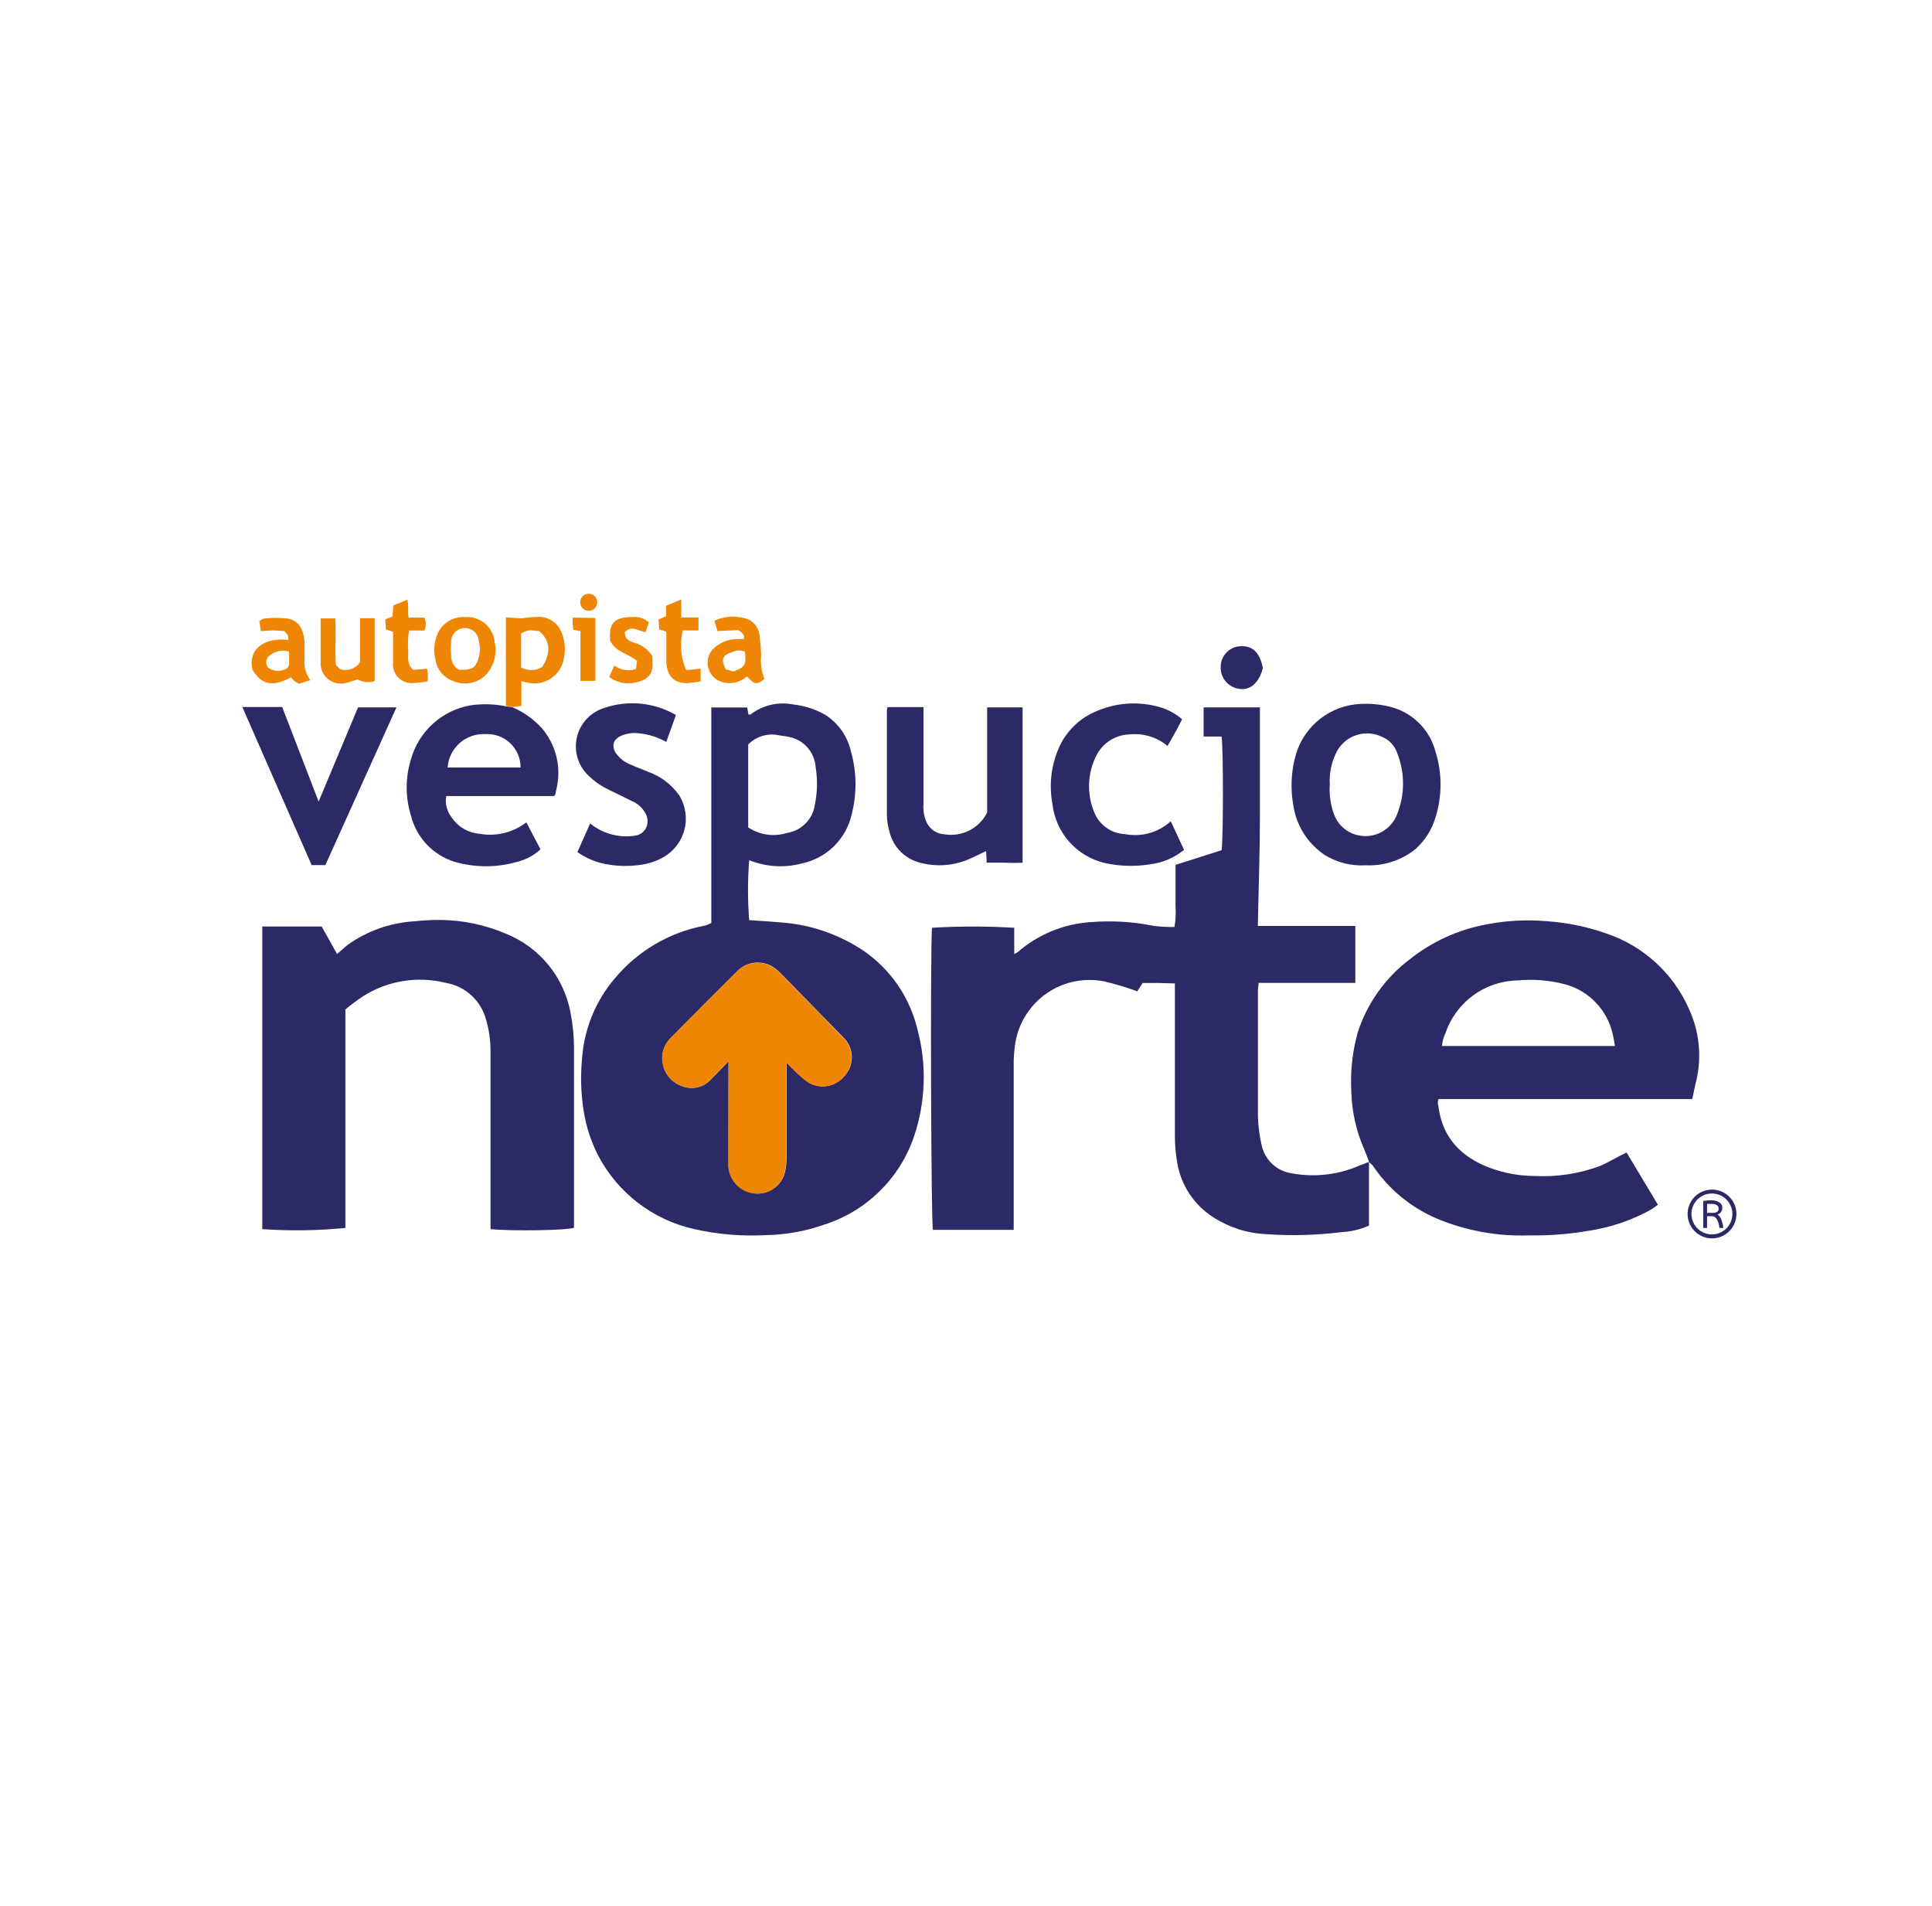
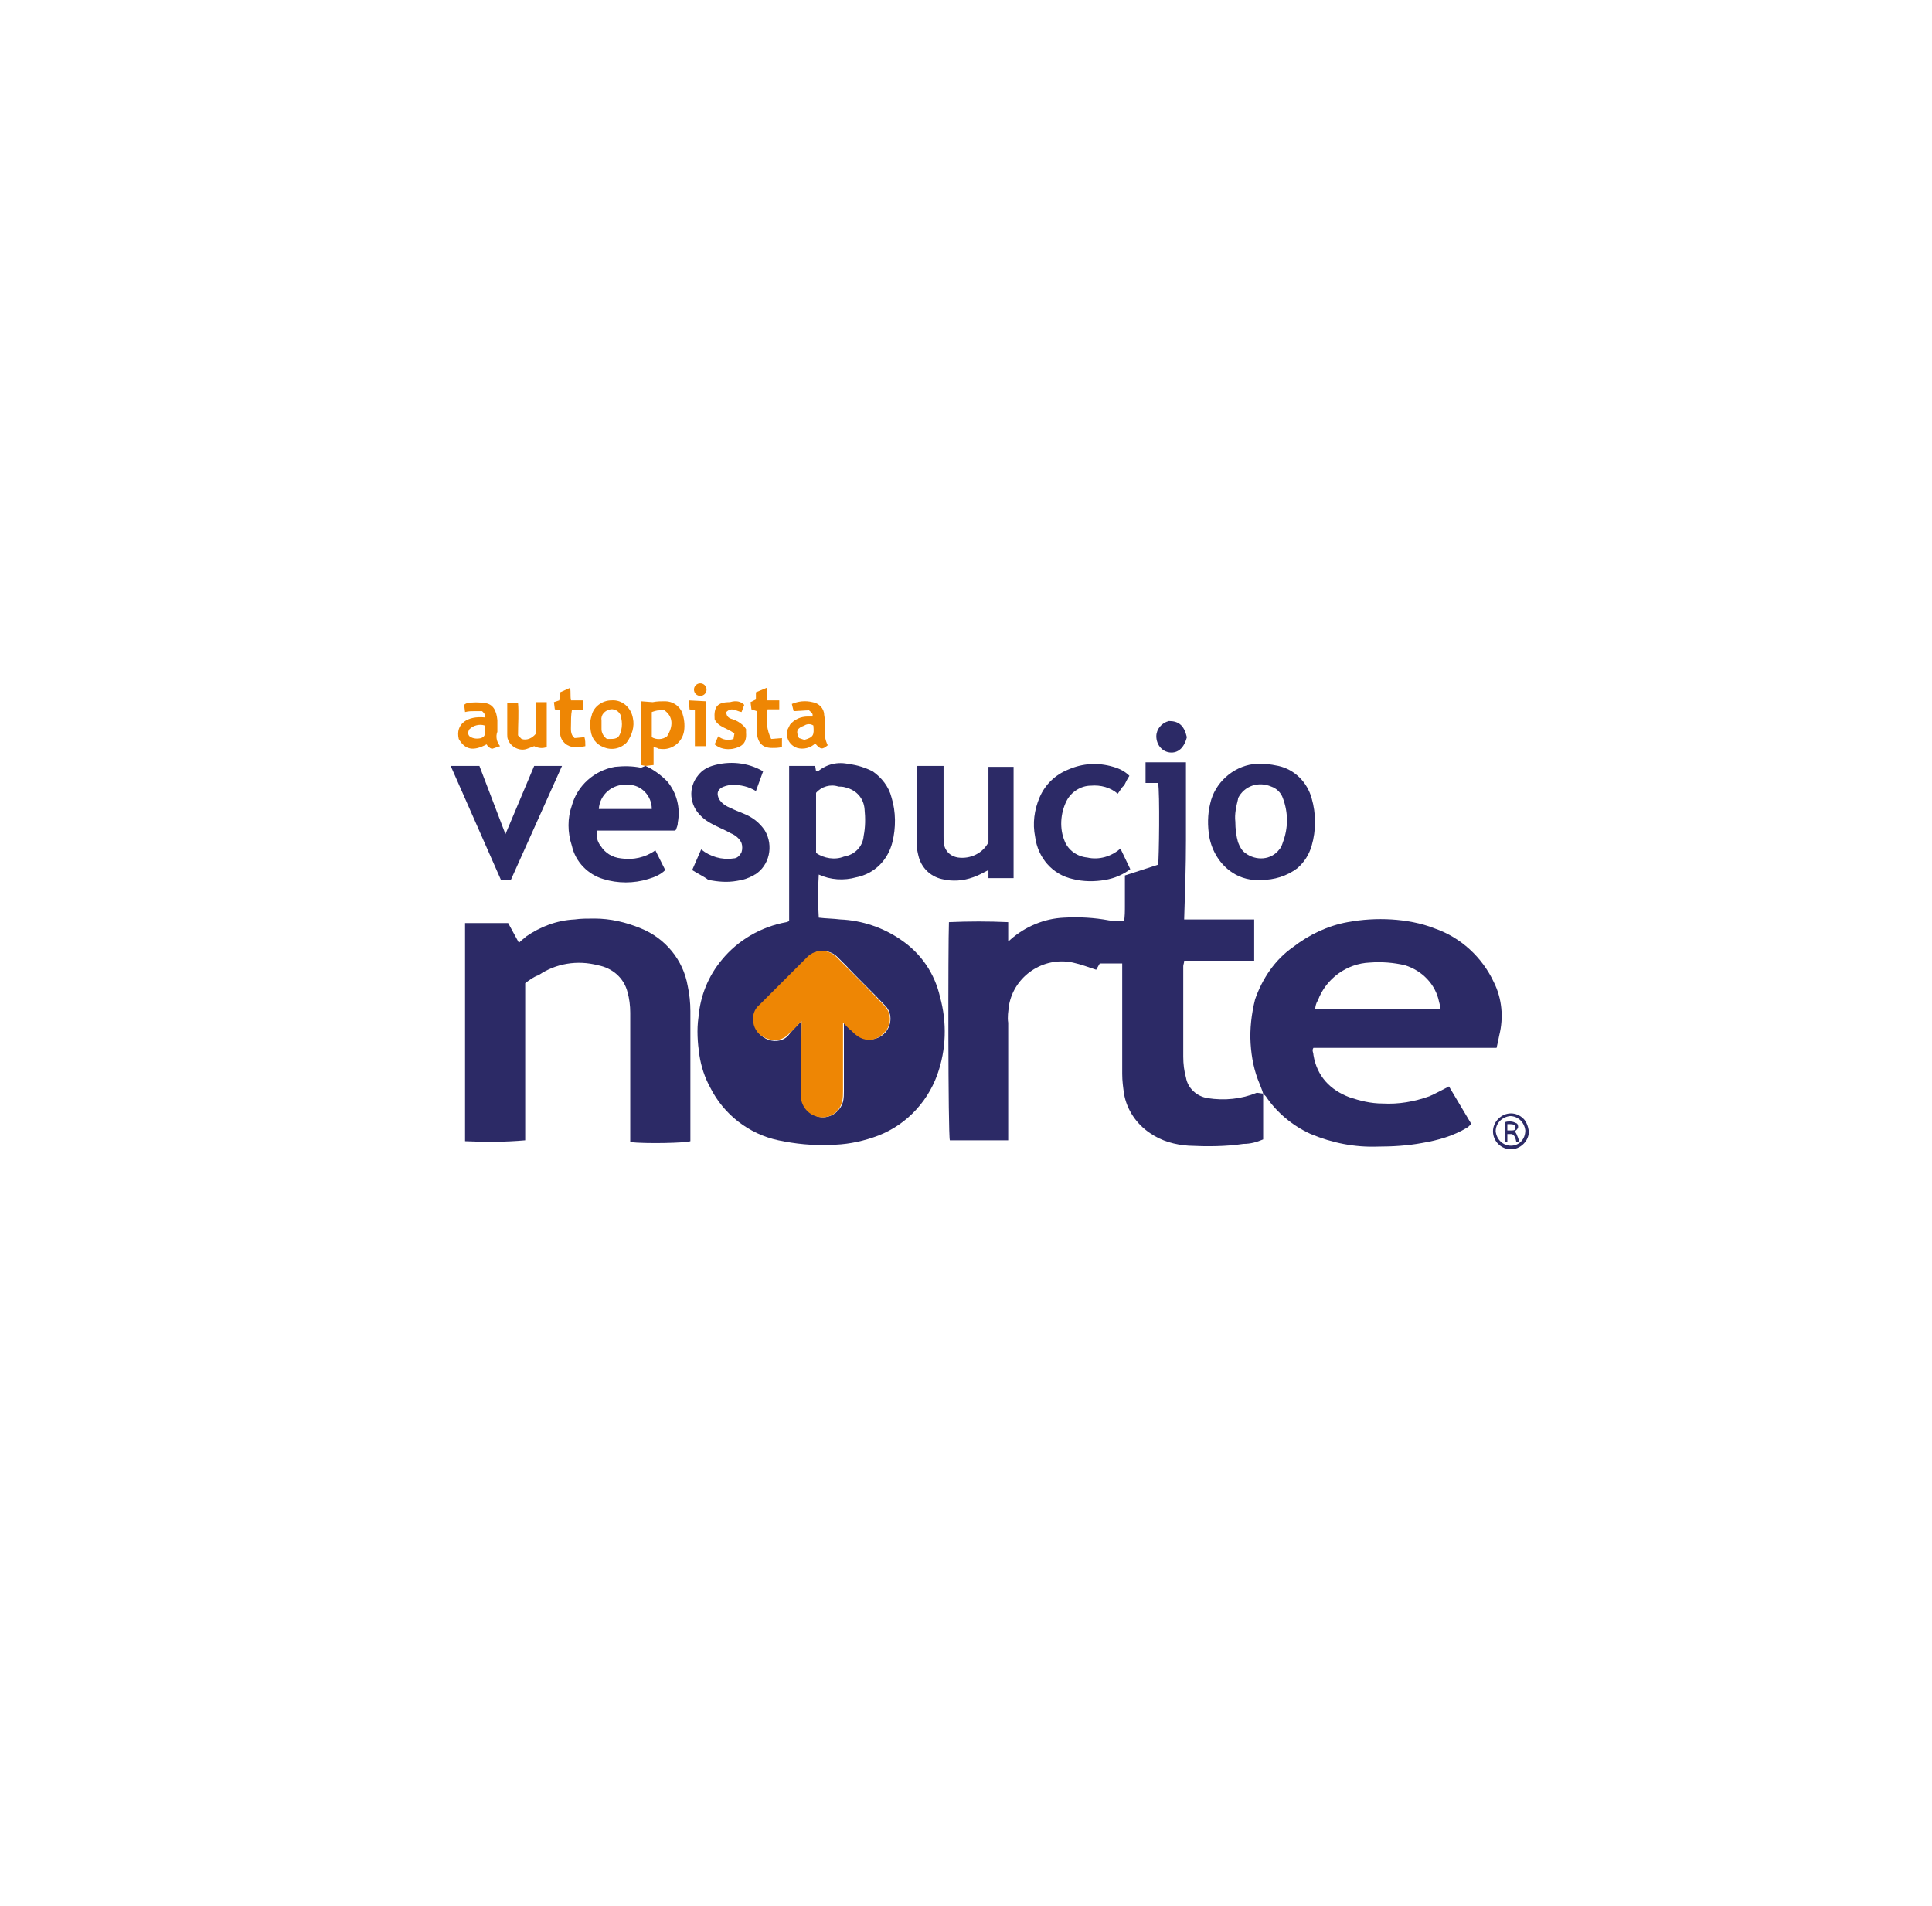
- <svg xmlns="http://www.w3.org/2000/svg" id="Layer_1" data-name="Layer 1" viewBox="0 0 215.25 212.24">
-   <defs>
-     <style>.cls-1{fill:#2c2a66;}.cls-2{fill:#ee8604;}</style>
-   </defs>
-   <path class="cls-1" d="M152.52,129.44v7.09a8.45,8.45,0,0,1-3,.72,43.38,43.38,0,0,1-8.45.23,11.83,11.83,0,0,1-5.91-1.89,8.93,8.93,0,0,1-4-6.06,16.84,16.84,0,0,1-.26-3c0-5.26,0-10.52,0-15.77v-1.21l-1.86-.05h-1.73l-.61.93a32.05,32.05,0,0,0-3.65-1.1,8.38,8.38,0,0,0-9.91,6.73,15.2,15.2,0,0,0-.2,2.7q0,8.54,0,17.07V137h-9c-.21-.87-.3-30.18-.11-33.65a77.39,77.39,0,0,1,9.17,0v2.92a2,2,0,0,0,.39-.21,13.72,13.72,0,0,1,8.16-3.34,25.2,25.2,0,0,1,7,.42,15.74,15.74,0,0,0,2.3.12,9.5,9.5,0,0,0,.12-2.3c0-.73,0-1.45,0-2.18V96.34l5.13-1.63c.18-.81.22-11.12,0-12.66h-2V78.8h6.27c0,4,0,8.09,0,12.13s-.15,8.08-.23,12.22H151v6.34H140.22c0,.36-.07.6-.07.85,0,4.68,0,9.35,0,14a15.85,15.85,0,0,0,.41,3.21,4,4,0,0,0,3.34,3.15,12.91,12.91,0,0,0,7.63-.89l1-.38Z" />
-   <path class="cls-1" d="M79.25,102.81v-24h4l.14.79c.09,0,.18,0,.22,0a5.89,5.89,0,0,1,4.79-1.12,9.06,9.06,0,0,1,3.56,1.16,6.54,6.54,0,0,1,2.85,4.08,13.46,13.46,0,0,1,.08,7,7.22,7.22,0,0,1-5.57,5.47,9.25,9.25,0,0,1-5.85-.37,42.32,42.32,0,0,0,0,6.68c1.1.08,2.21.14,3.32.24a19,19,0,0,1,9.42,3.17,14.81,14.81,0,0,1,6,8.73,20.66,20.66,0,0,1-.41,12.06,15.55,15.55,0,0,1-10,9.73,20.59,20.59,0,0,1-6.47,1.16,29.17,29.17,0,0,1-8.07-.69,16,16,0,0,1-10.59-8.13,16.47,16.47,0,0,1-1.64-5,22.93,22.93,0,0,1-.18-5.85A15.39,15.39,0,0,1,68.49,109a17.13,17.13,0,0,1,10-5.88,2.8,2.8,0,0,0,.41-.13Zm1.92,15.41v8.54c0,1,0,2.1,0,3.15a3.23,3.23,0,0,0,2.73,3,3.11,3.11,0,0,0,3.57-2.4,9.66,9.66,0,0,0,.17-1.6c0-3.08,0-6.17,0-9.25v-1.3c.42.42.69.7,1,1s.73.69,1.13,1a3.09,3.09,0,0,0,4.28-.46,3.06,3.06,0,0,0-.14-4.38c-2-2.06-4-4.09-6-6.14-.4-.41-.8-.84-1.23-1.23a3.24,3.24,0,0,0-4.42-.09c-2.52,2.5-5,5-7.52,7.55a3.13,3.13,0,0,0-.92,2.67A3.28,3.28,0,0,0,76,121a2.93,2.93,0,0,0,3.25-.8C79.86,119.57,80.43,119,81.17,118.22Zm2.19-35.29v9.24a5.07,5.07,0,0,0,4.31.62,3.71,3.71,0,0,0,3.12-3.17,11.58,11.58,0,0,0,.08-4.19A3.67,3.67,0,0,0,88,82.11c-.38-.09-.78-.12-1.17-.19A3.7,3.7,0,0,0,83.36,82.93Z" />
-   <path class="cls-1" d="M152.54,129.46c-.2-.52-.39-1.06-.61-1.58a16.84,16.84,0,0,1-1.37-6.18,20.31,20.31,0,0,1,.73-6.76,16.62,16.62,0,0,1,5.78-8.08,19.28,19.28,0,0,1,8.47-3.87,24.1,24.1,0,0,1,6.79-.37A24.92,24.92,0,0,1,179,104a15.4,15.4,0,0,1,9.13,8.3,12.36,12.36,0,0,1,.85,8.13c-.17.66-.29,1.33-.44,2H160.29c-.22.4,0,.73,0,1.07.52,3.35,2.57,5.39,5.61,6.56A14.44,14.44,0,0,0,171,131a18.09,18.09,0,0,0,7.22-1.1c1-.41,1.91-1,3-1.52l3.49,5.82a8.45,8.45,0,0,1-.72.52,20.54,20.54,0,0,1-6.91,2.37,36.08,36.08,0,0,1-6.79.53,24.36,24.36,0,0,1-10.34-1.93,16.28,16.28,0,0,1-7-5.84,2.41,2.41,0,0,0-.44-.4Zm27.38-12.94c-.08-.45-.12-.85-.22-1.23a7.43,7.43,0,0,0-5.29-5.63,15.19,15.19,0,0,0-5.37-.44,8.63,8.63,0,0,0-8,5.89,3.61,3.61,0,0,0-.38,1.41Z" />
-   <path class="cls-1" d="M38.48,112.45v24.34a55.83,55.83,0,0,1-9.26.13V103.21h6.62l1.71,3.06c.44-.36.78-.67,1.16-1a14.28,14.28,0,0,1,7.44-2.64,25.62,25.62,0,0,1,3-.15A19.13,19.13,0,0,1,56.34,104a11.8,11.8,0,0,1,7.23,8.84,20.15,20.15,0,0,1,.38,3.87q0,9.52,0,19v1.06c-.73.29-6.94.39-9.3.15v-1.15c0-6.31,0-12.62,0-18.93a12.46,12.46,0,0,0-.48-3.2,5.63,5.63,0,0,0-4.54-4.16A11.82,11.82,0,0,0,40.42,111,22,22,0,0,0,38.48,112.45Z" />
-   <path class="cls-1" d="M57.06,78.77a9.48,9.48,0,0,1,3.32,2.36,7.64,7.64,0,0,1,1.7,6.36c-.06.35-.15.7-.23,1.05,0,0,0,0-.13.14h-12A2.94,2.94,0,0,0,50.28,91a4.15,4.15,0,0,0,3.15,1.88,6.61,6.61,0,0,0,5.21-1.27l1.58,3A5.83,5.83,0,0,1,57.64,96a12.52,12.52,0,0,1-7,0,7.21,7.21,0,0,1-4.85-5.13,10.58,10.58,0,0,1,0-6.3,8.4,8.4,0,0,1,6.63-6,11.56,11.56,0,0,1,4,.12ZM49.87,85.5H58a3.7,3.7,0,0,0-3.92-3.72A4,4,0,0,0,49.87,85.5Z" />
-   <path class="cls-1" d="M152.15,96.39a7.8,7.8,0,0,1-4.5-1.11,8.06,8.06,0,0,1-3.56-5.59,12.47,12.47,0,0,1,.16-5.16,7.87,7.87,0,0,1,6.7-6.06,10.88,10.88,0,0,1,3.86.25,6.94,6.94,0,0,1,5.12,5,12.21,12.21,0,0,1,0,7.35,7.62,7.62,0,0,1-2.21,3.5A8.24,8.24,0,0,1,152.15,96.39Zm-4-8.94a8.05,8.05,0,0,0,.45,3.18,3.73,3.73,0,0,0,1.15,1.67,3.78,3.78,0,0,0,5.92-1.63,9.21,9.21,0,0,0,0-6.77,3,3,0,0,0-1.74-1.84A3.82,3.82,0,0,0,148.8,84,7.08,7.08,0,0,0,148.16,87.45Z" />
-   <path class="cls-1" d="M113.93,78.8V96.1a19.22,19.22,0,0,1-2,0c-.64,0-1.29,0-2,0l-.06-1.29c-.81.37-1.55.77-2.34,1.07a8.24,8.24,0,0,1-4.79.28,4.7,4.7,0,0,1-3.66-3.58,7,7,0,0,1-.27-1.81c0-3.92,0-7.83,0-11.75a1.12,1.12,0,0,1,.08-.25h4V89.59a4.08,4.08,0,0,0,.34,2,2.33,2.33,0,0,0,2,1.35,4.51,4.51,0,0,0,4.75-2.42V78.8Z" />
-   <path class="cls-1" d="M64.33,94.92l1.42-3.19a6.37,6.37,0,0,0,5,1.36A1.58,1.58,0,0,0,72,92.18a1.77,1.77,0,0,0,0-1.41,3.13,3.13,0,0,0-1.68-1.57c-1-.52-2.09-1-3.1-1.54a8.7,8.7,0,0,1-1.55-1.16,4.48,4.48,0,0,1,1.72-7.66,9.68,9.68,0,0,1,7.92.81l-1.08,3a7.7,7.7,0,0,0-3.68-1c-1.17.09-2.78.62-2,2.15a3.63,3.63,0,0,0,1.82,1.42c.62.29,1.27.5,1.9.78a7.1,7.1,0,0,1,3.39,2.58,4.93,4.93,0,0,1-1.79,6.93,6.84,6.84,0,0,1-2.44.82A11.55,11.55,0,0,1,67,96.15,8.21,8.21,0,0,1,64.33,94.92Z" />
-   <path class="cls-1" d="M130.08,83.1a5.66,5.66,0,0,0-4.19-1.29,4.27,4.27,0,0,0-3.75,2.37,7.58,7.58,0,0,0-.23,6.3,3.87,3.87,0,0,0,3.44,2.44,5.92,5.92,0,0,0,5.09-1.43l1.48,3.18a7.43,7.43,0,0,1-3.83,1.62,13.58,13.58,0,0,1-5-.15,7.63,7.63,0,0,1-5.83-6.54,10.71,10.71,0,0,1,.65-6.15,7.8,7.8,0,0,1,4.38-4.28,10.42,10.42,0,0,1,6.88-.41,6.42,6.42,0,0,1,2.53,1.37c-.25.47-.5,1-.77,1.47S130.38,82.58,130.08,83.1Z" />
-   <path class="cls-1" d="M36.25,96.37H34.72L27,78.76c1.53,0,3,0,4.44,0L35.5,89.29,39.89,78.8h4.28Z" />
-   <path class="cls-2" d="M57.06,78.77l-.7-.14V68.78l1.77.1,0,0a15.38,15.38,0,0,1,1.9-.16,2.7,2.7,0,0,1,2.57,1.82,4.87,4.87,0,0,1,.23,2.77A3.33,3.33,0,0,1,58.6,76l-.51-.12v2.77Zm1-8.22v3.82a2.42,2.42,0,0,0,2.35-.07c1-1.55.91-3-.35-4C58.83,70.16,58.83,70.16,58.11,70.55Z" />
-   <path class="cls-2" d="M85.17,75.62c-.8.71-1.15.65-1.94-.28a2.92,2.92,0,0,1-2.81.63,2.24,2.24,0,0,1-1.07-3.57,3.78,3.78,0,0,1,2.79-1.21,5.93,5.93,0,0,1,.73,0c.13-.55-.23-.7-.61-1l-2.33.11-.33-1.15a4.76,4.76,0,0,1,3.2-.32,2.17,2.17,0,0,1,1.82,2A19.46,19.46,0,0,1,84.8,73,5.5,5.5,0,0,0,85.17,75.62Zm-2.13-3a1.66,1.66,0,0,0-1.41,0c-1.15.36-1.34.81-.77,1.94l.85.24C83,74.33,83.15,74.06,83,72.65Z" />
-   <path class="cls-2" d="M34.57,75.77l-1.25.39a1.91,1.91,0,0,1-.89-.7c-2.09,1.09-3.3.84-4.31-.87-.52-2.37,1.45-3.61,4-3.3,0-.51,0-.51-.47-1-.36,0-.79-.06-1.22-.06s-.85.05-1.36.08l-.18-1.13c.2-.1.38-.27.56-.28a11.74,11.74,0,0,1,2.58,0c1.21.2,1.8,1.12,1.9,2.66,0,.61,0,1.23,0,1.84A3.48,3.48,0,0,0,34.57,75.77Zm-2.36-3.19a2.38,2.38,0,0,0-2.36.61,1,1,0,0,0,0,1.17,1.9,1.9,0,0,0,1.82.24.71.71,0,0,0,.54-.64Z" />
-   <path class="cls-2" d="M51.85,68.74a3.08,3.08,0,0,1,3.26,2.78,4.07,4.07,0,0,1-1,3.68,3.29,3.29,0,0,1-3.61.67,3,3,0,0,1-2-2.48,4.28,4.28,0,0,1,.09-2.33A3.13,3.13,0,0,1,51.85,68.74Zm-.71,5.87.47,0c1.07,0,1.45-.33,1.73-1.39a3.24,3.24,0,0,0,0-1.8,1.54,1.54,0,0,0-3.08.17,13.23,13.23,0,0,0,0,1.41A1.74,1.74,0,0,0,51.14,74.61Z" />
-   <path class="cls-2" d="M37.42,74.08l.52.49a2,2,0,0,0,2.18-.8v-4.9h1.62v7a2.33,2.33,0,0,1-1.9-.19c-.37.12-.74.25-1.12.35a2.26,2.26,0,0,1-3-2.23c0-1.62,0-3.24,0-4.91h1.63C37.46,70.62,37.3,72.35,37.42,74.08Z" />
-   <path class="cls-2" d="M76.45,74.65l1.61-.16V75.9a12.8,12.8,0,0,1-1.48.2c-1.5,0-2.27-.77-2.34-2.35,0-1.11,0-2.24,0-3.39l-.79-.24L73.37,69l.84-.36V67.48l1.69-.7v2h1.92v1.45H76.07A6.89,6.89,0,0,0,76.45,74.65Z" />
-   <path class="cls-2" d="M47.3,70.24H45.58a8.11,8.11,0,0,0-.09,2.25c0,.7-.19,1.46.55,2.13l1.54-.12a4.61,4.61,0,0,1,.07,1.39,11.26,11.26,0,0,1-1.69.2,2.07,2.07,0,0,1-2.17-2.29c0-1.12,0-2.24,0-3.42L43,70.12,42.92,69l.82-.33.07-1.22,1.57-.65c.2.65,0,1.3.15,2H47.3A2,2,0,0,1,47.3,70.24Z" />
-   <path class="cls-2" d="M72.29,69.33l-.37,1.09c-.79-.12-1.55-.81-2.31,0,0,.7.41,1,1,1.16a3.46,3.46,0,0,1,2.08,1.53c0,.13,0,.31,0,.49.16,1.6-.64,2.21-2.08,2.47a3.49,3.49,0,0,1-2.74-.66l.58-1.27a2.59,2.59,0,0,0,2.41.38l.12-.89c-1-.83-2.44-1-3-2.28-.18-1.91.47-2.62,2.42-2.61A2.39,2.39,0,0,1,72.29,69.33Z" />
-   <path class="cls-1" d="M140.7,74.4c-.4,1.62-1.37,2.52-2.6,2.34A2.38,2.38,0,0,1,136,74.29,2.31,2.31,0,0,1,138,72C139.5,71.86,140.32,72.58,140.7,74.4Z" />
-   <path class="cls-2" d="M66.33,68.84v7H64.67c0-1.81,0-3.64,0-5.53l-.8-.15c0-.21-.06-.45-.07-.69s0-.42,0-.67Z" />
-   <circle class="cls-2" cx="65.59" cy="67.09" r="0.95" />
-   <path class="cls-2" d="M81.17,118.22c-.74.75-1.31,1.35-1.9,1.94A2.93,2.93,0,0,1,76,121a3.28,3.28,0,0,1-2.21-2.7,3.13,3.13,0,0,1,.92-2.67c2.48-2.54,5-5,7.52-7.55a3.24,3.24,0,0,1,4.42.09c.43.39.83.82,1.23,1.23,2,2,4,4.08,6,6.14a3.06,3.06,0,0,1,.14,4.38,3.09,3.09,0,0,1-4.28.46c-.4-.3-.76-.65-1.13-1s-.55-.54-1-1v1.3c0,3.08,0,6.17,0,9.25a9.66,9.66,0,0,1-.17,1.6,3.11,3.11,0,0,1-3.57,2.4,3.23,3.23,0,0,1-2.73-3c0-1,0-2.1,0-3.15Z" />
-   <path class="cls-1" d="M192.66,133.31a2.72,2.72,0,0,0-4.64,1.92,2.72,2.72,0,0,0,4.64,1.93,2.7,2.7,0,0,0,.8-1.93A2.66,2.66,0,0,0,192.66,133.31Zm-1.92,4.2a2.28,2.28,0,1,1,2.27-2.28A2.28,2.28,0,0,1,190.74,137.51Z" />
-   <path class="cls-1" d="M191.36,135.3a.78.78,0,0,0,.53-.75.71.71,0,0,0-.34-.62,1.63,1.63,0,0,0-.92-.22,4.76,4.76,0,0,0-.87.08v3h.43v-1.31h.54c.44,0,.72.44.84,1.31H192a3.75,3.75,0,0,0-.25-1A1,1,0,0,0,191.36,135.3Zm-.65-.19h-.52v-1l.44,0c.57,0,.85.18.85.53S191.22,135.11,190.71,135.11Z" />
+ <svg xmlns="http://www.w3.org/2000/svg" version="1.1" id="Layer_1" x="0px" y="0px" viewBox="0 0 215.2 212.2" style="enable-background:new 0 0 215.2 212.2;" xml:space="preserve">
+   <style type="text/css">
+ 	.st0{fill:#2C2A66;}
+ 	.st1{fill:#EE8604;}
+ </style>
+   <path class="st0" d="M140.7,121.8v5.1c-0.7,0.3-1.4,0.5-2.2,0.5c-2,0.3-4.1,0.3-6.1,0.2c-1.5-0.1-3-0.5-4.3-1.4  c-1.5-1-2.6-2.6-2.9-4.4c-0.1-0.7-0.2-1.4-0.2-2.2c0-3.8,0-7.6,0-11.4v-0.9l-1.3,0h-1.2l-0.4,0.7c-0.9-0.3-1.7-0.6-2.6-0.8  c-3.3-0.7-6.5,1.5-7.1,4.7c0,0,0,0.1,0,0.1c-0.1,0.6-0.2,1.3-0.1,1.9c0,4.1,0,8.2,0,12.3v0.8h-6.5c-0.2-0.6-0.2-21.8-0.1-24.3  c2.2-0.1,4.4-0.1,6.6,0v2.1c0.1,0,0.2-0.1,0.3-0.2c1.6-1.4,3.7-2.3,5.9-2.4c1.7-0.1,3.4,0,5,0.3c0.5,0.1,1.1,0.1,1.7,0.1  c0.1-0.5,0.1-1.1,0.1-1.7c0-0.5,0-1,0-1.6v-1.8l3.7-1.2c0.1-0.6,0.2-8,0-9.1h-1.4v-2.3h4.5c0,2.9,0,5.8,0,8.7s-0.1,5.8-0.2,8.8h7.8  v4.6h-7.8c0,0.3-0.1,0.4-0.1,0.6c0,3.4,0,6.7,0,10.1c0,0.8,0.1,1.6,0.3,2.3c0.2,1.2,1.2,2.1,2.4,2.3c1.9,0.3,3.8,0.1,5.5-0.6  L140.7,121.8L140.7,121.8z" />
+   <path class="st0" d="M87.9,102.6V85.3h2.9l0.1,0.6c0.1,0,0.1,0,0.2,0c1-0.8,2.2-1.1,3.5-0.8c0.9,0.1,1.8,0.4,2.6,0.8  c1,0.7,1.8,1.7,2.1,2.9c0.5,1.6,0.5,3.4,0.1,5c-0.5,2-2,3.5-4,3.9c-1.4,0.4-2.9,0.3-4.2-0.3c-0.1,1.6-0.1,3.2,0,4.8  c0.8,0.1,1.6,0.1,2.4,0.2c2.4,0.1,4.8,0.9,6.8,2.3c2.2,1.5,3.7,3.7,4.3,6.3c0.8,2.9,0.7,5.9-0.3,8.7c-1.2,3.3-3.8,5.9-7.2,7  c-1.5,0.5-3.1,0.8-4.7,0.8c-2,0.1-3.9-0.1-5.8-0.5c-3.3-0.7-6.1-2.9-7.6-5.9c-0.6-1.1-1-2.3-1.2-3.6c-0.2-1.4-0.3-2.8-0.1-4.2  c0.2-2.4,1.1-4.6,2.6-6.4c1.8-2.2,4.4-3.7,7.2-4.2c0.1,0,0.2-0.1,0.3-0.1L87.9,102.6z M89.3,113.7v6.2c0,0.7,0,1.5,0,2.3  c0.1,1.1,0.9,2,2,2.2c1.2,0.2,2.3-0.6,2.6-1.7c0.1-0.4,0.1-0.8,0.1-1.2c0-2.2,0-4.4,0-6.7v-0.9c0.3,0.3,0.5,0.5,0.7,0.7  c0.2,0.2,0.5,0.5,0.8,0.7c0.9,0.7,2.3,0.6,3.1-0.3c0.8-0.9,0.8-2.3-0.1-3.1c0,0,0,0,0,0c-1.4-1.5-2.9-2.9-4.3-4.4  c-0.3-0.3-0.6-0.6-0.9-0.9c-0.9-0.9-2.3-0.9-3.2-0.1c-1.8,1.8-3.6,3.6-5.4,5.4c-0.5,0.5-0.8,1.2-0.7,1.9c0.1,0.9,0.7,1.7,1.6,2  c0.8,0.3,1.8,0.1,2.3-0.6C88.3,114.7,88.7,114.3,89.3,113.7z M90.9,88.3v6.7c0.9,0.6,2.1,0.8,3.1,0.4c1.2-0.2,2.1-1.1,2.2-2.3  c0.2-1,0.2-2,0.1-3c-0.1-1.2-0.9-2.1-2.1-2.4c-0.3-0.1-0.6-0.1-0.8-0.1C92.5,87.3,91.5,87.6,90.9,88.3z" />
+   <path class="st0" d="M140.7,121.8c-0.1-0.4-0.3-0.8-0.4-1.1c-0.6-1.4-0.9-2.9-1-4.5c-0.1-1.6,0.1-3.3,0.5-4.9  c0.8-2.3,2.2-4.4,4.2-5.8c1.8-1.4,3.9-2.4,6.1-2.8c1.6-0.3,3.3-0.4,4.9-0.3c1.6,0.1,3.3,0.4,4.8,1c2.9,1,5.3,3.2,6.6,6  c0.9,1.8,1.1,3.9,0.6,5.9c-0.1,0.5-0.2,1-0.3,1.4h-20.4c-0.2,0.3,0,0.5,0,0.8c0.4,2.4,1.9,3.9,4,4.7c1.2,0.4,2.4,0.7,3.7,0.7  c1.8,0.1,3.5-0.2,5.2-0.8c0.7-0.3,1.4-0.7,2.2-1.1l2.5,4.2c-0.2,0.1-0.3,0.3-0.5,0.4c-1.5,0.9-3.2,1.4-5,1.7  c-1.6,0.3-3.3,0.4-4.9,0.4c-2.6,0.1-5.1-0.4-7.5-1.4c-2-0.9-3.8-2.4-5-4.2C140.9,122,140.8,121.9,140.7,121.8L140.7,121.8z   M160.5,112.5c-0.1-0.3-0.1-0.6-0.2-0.9c-0.4-2-1.9-3.5-3.8-4.1c-1.3-0.3-2.6-0.4-3.9-0.3c-2.6,0.1-4.9,1.8-5.8,4.2  c-0.2,0.3-0.3,0.7-0.3,1H160.5z" />
+   <path class="st0" d="M58.5,109.5v17.5c-2.2,0.2-4.5,0.2-6.7,0.1v-24.3h4.8l1.2,2.2c0.3-0.3,0.6-0.5,0.8-0.7c1.6-1.1,3.4-1.8,5.4-1.9  c0.7-0.1,1.4-0.1,2.2-0.1c1.8,0,3.5,0.4,5.2,1.1c2.7,1.1,4.7,3.5,5.2,6.4c0.2,0.9,0.3,1.9,0.3,2.8c0,4.6,0,9.1,0,13.7v0.8  c-0.5,0.2-5,0.3-6.7,0.1v-0.8c0-4.5,0-9.1,0-13.6c0-0.8-0.1-1.6-0.3-2.3c-0.4-1.6-1.7-2.7-3.3-3c-2.3-0.6-4.7-0.2-6.6,1.1  C59.4,108.8,58.9,109.2,58.5,109.5z" />
+   <path class="st0" d="M71.9,85.3c0.9,0.4,1.7,1,2.4,1.7c1.1,1.3,1.5,3,1.2,4.6c0,0.3-0.1,0.5-0.2,0.8c0,0,0,0-0.1,0.1h-8.7  c-0.1,0.6,0,1.2,0.4,1.7c0.5,0.8,1.3,1.3,2.3,1.4c1.3,0.2,2.7-0.1,3.8-0.9l1.1,2.2c-0.5,0.5-1.2,0.8-1.9,1c-1.6,0.5-3.4,0.5-5,0  c-1.7-0.5-3.1-1.9-3.5-3.7c-0.5-1.5-0.5-3.1,0-4.5c0.6-2.2,2.5-3.9,4.8-4.3c1-0.1,1.9-0.1,2.9,0.1L71.9,85.3z M66.7,90.1h5.9  c0-1.5-1.2-2.7-2.6-2.7c-0.1,0-0.1,0-0.2,0C68.2,87.3,66.8,88.5,66.7,90.1z" />
+   <path class="st0" d="M140.5,98c-1.1,0.1-2.3-0.2-3.2-0.8c-1.4-0.9-2.3-2.4-2.6-4c-0.2-1.2-0.2-2.5,0.1-3.7c0.5-2.3,2.5-4.1,4.8-4.4  c0.9-0.1,1.9,0,2.8,0.2c1.8,0.4,3.2,1.8,3.7,3.6c0.5,1.7,0.5,3.6,0,5.3c-0.3,1-0.8,1.8-1.6,2.5C143.3,97.6,141.9,98,140.5,98z   M137.6,91.5c0,0.8,0.1,1.6,0.3,2.3c0.2,0.5,0.4,0.9,0.8,1.2c1.2,0.9,2.9,0.8,3.8-0.4c0.2-0.2,0.3-0.5,0.4-0.8  c0.6-1.6,0.6-3.3,0-4.9c-0.2-0.6-0.7-1.1-1.3-1.3c-1.4-0.6-3-0.1-3.7,1.3c0,0,0,0.1,0,0.1C137.7,89.8,137.5,90.7,137.6,91.5  L137.6,91.5z" />
+   <path class="st0" d="M112.9,85.3v12.5c-0.5,0-1,0-1.4,0c-0.5,0-0.9,0-1.4,0l0-0.9c-0.6,0.3-1.1,0.6-1.7,0.8  c-1.1,0.4-2.3,0.5-3.5,0.2c-1.3-0.3-2.3-1.3-2.6-2.6c-0.1-0.4-0.2-0.9-0.2-1.3c0-2.8,0-5.6,0-8.5c0-0.1,0-0.1,0.1-0.2h2.9v7.8  c0,0.5,0,1,0.2,1.4c0.3,0.6,0.8,0.9,1.4,1c1.4,0.2,2.8-0.5,3.4-1.7v-8.4H112.9z" />
+   <path class="st0" d="M77.1,96.9l1-2.3c1,0.8,2.3,1.2,3.6,1c0.4,0,0.7-0.3,0.9-0.7c0.1-0.3,0.1-0.7,0-1c-0.2-0.5-0.7-0.9-1.2-1.1  c-0.7-0.4-1.5-0.7-2.2-1.1c-0.4-0.2-0.8-0.5-1.1-0.8c-1.3-1.2-1.5-3.2-0.3-4.6c0.4-0.5,0.9-0.8,1.5-1c1.9-0.6,4-0.4,5.7,0.6  l-0.8,2.2c-0.8-0.5-1.7-0.7-2.7-0.7c-0.8,0.1-2,0.4-1.4,1.6c0.3,0.5,0.8,0.8,1.3,1c0.4,0.2,0.9,0.4,1.4,0.6c1,0.4,1.8,1,2.4,1.9  c1,1.7,0.5,3.9-1.1,4.9c-0.1,0-0.1,0.1-0.2,0.1c-0.5,0.3-1.1,0.5-1.8,0.6c-1.1,0.2-2.1,0.1-3.2-0.1C78.4,97.6,77.7,97.3,77.1,96.9z" />
+   <path class="st0" d="M124.5,88.4c-0.8-0.7-1.9-1-3-0.9c-1.1,0-2.2,0.7-2.7,1.7c-0.7,1.4-0.8,3.1-0.2,4.5c0.4,1,1.4,1.7,2.5,1.8  c1.3,0.3,2.7-0.1,3.7-1l1.1,2.3c-0.8,0.6-1.7,1-2.8,1.2c-1.2,0.2-2.4,0.2-3.6-0.1c-2.3-0.5-3.9-2.4-4.2-4.7c-0.3-1.5-0.1-3,0.5-4.4  c0.6-1.4,1.7-2.5,3.2-3.1c1.6-0.7,3.3-0.8,5-0.3c0.7,0.2,1.3,0.5,1.8,1c-0.2,0.3-0.4,0.7-0.6,1.1C125,87.6,124.8,88,124.5,88.4z" />
+   <path class="st0" d="M56.9,98h-1.1l-5.6-12.7c1.1,0,2.2,0,3.2,0l2.9,7.6l3.2-7.6h3.1L56.9,98z" />
+   <path class="st1" d="M71.9,85.3l-0.5-0.1v-7.1l1.3,0.1l0,0c0.5-0.1,0.9-0.1,1.4-0.1c0.8,0,1.6,0.5,1.9,1.3c0.2,0.6,0.3,1.3,0.2,2  c-0.2,1.3-1.4,2.2-2.7,2c-0.1,0-0.2,0-0.3-0.1l-0.4-0.1v2L71.9,85.3z M72.6,79.3v2.8c0.5,0.3,1.2,0.3,1.7-0.1  c0.7-1.1,0.7-2.2-0.3-2.9C73.2,79.1,73.2,79.1,72.6,79.3L72.6,79.3z" />
+   <path class="st1" d="M92.2,83c-0.6,0.5-0.8,0.5-1.4-0.2c-0.5,0.5-1.3,0.7-2,0.5c-0.9-0.3-1.3-1.2-1.1-2c0.1-0.2,0.2-0.4,0.3-0.6  c0.5-0.6,1.2-0.9,2-0.9c0.2,0,0.4,0,0.5,0c0.1-0.4-0.2-0.5-0.4-0.7l-1.7,0.1l-0.2-0.8c0.7-0.3,1.5-0.4,2.3-0.2  c0.7,0.1,1.3,0.7,1.3,1.4c0.1,0.5,0.1,1,0.1,1.6C91.8,81.7,91.9,82.4,92.2,83z M90.6,80.8c-0.3-0.2-0.7-0.2-1,0  c-0.8,0.3-1,0.6-0.6,1.4l0.6,0.2C90.6,82.1,90.7,81.9,90.6,80.8L90.6,80.8z" />
+   <path class="st1" d="M55.7,83.1l-0.9,0.3c-0.3-0.1-0.5-0.3-0.6-0.5c-1.5,0.8-2.4,0.6-3.1-0.6c-0.4-1.7,1-2.6,2.9-2.4  c0-0.4,0-0.4-0.3-0.7c-0.3,0-0.6,0-0.9,0c-0.3,0-0.6,0-1,0.1l-0.1-0.8c0.1-0.1,0.3-0.2,0.4-0.2c0.6-0.1,1.2-0.1,1.9,0  c0.9,0.1,1.3,0.8,1.4,1.9c0,0.4,0,0.9,0,1.3C55.2,82,55.3,82.6,55.7,83.1z M54,80.8c-0.6-0.2-1.3,0-1.7,0.4c-0.2,0.3-0.2,0.6,0,0.8  c0.4,0.3,0.9,0.3,1.3,0.2c0.2-0.1,0.4-0.2,0.4-0.5V80.8z" />
+   <path class="st1" d="M68.1,78c1.2-0.1,2.2,0.8,2.4,2c0.2,0.9-0.1,1.9-0.7,2.7c-0.7,0.7-1.7,0.9-2.6,0.5c-0.8-0.3-1.3-1-1.4-1.8  c-0.1-0.6-0.1-1.1,0.1-1.7C66.1,78.7,67.1,78,68.1,78z M67.6,82.3H68c0.8,0,1-0.2,1.2-1c0.1-0.4,0.1-0.9,0-1.3c0-0.6-0.6-1.1-1.2-1  s-1.1,0.6-1,1.2c0,0.3,0,0.7,0,1C67,81.6,67.2,82,67.6,82.3z" />
+   <path class="st1" d="M57.7,81.9l0.4,0.4c0.6,0.2,1.2-0.1,1.6-0.6v-3.5h1.2v5c-0.5,0.2-1,0.1-1.4-0.1c-0.3,0.1-0.5,0.2-0.8,0.3  c-0.8,0.3-1.8-0.2-2.1-1c-0.1-0.2-0.1-0.4-0.1-0.6c0-1.2,0-2.3,0-3.5h1.2C57.8,79.4,57.7,80.6,57.7,81.9z" />
+   <path class="st1" d="M85.9,82.3l1.2-0.1v1c-0.4,0.1-0.7,0.1-1.1,0.1c-1.1,0-1.6-0.6-1.7-1.7c0-0.8,0-1.6,0-2.4L83.7,79l-0.1-0.8  l0.6-0.3v-0.8l1.2-0.5v1.4h1.4v1h-1.3C85.3,80.2,85.4,81.3,85.9,82.3z" />
+   <path class="st1" d="M64.9,79.1h-1.2c-0.1,0.5-0.1,1.1-0.1,1.6c0,0.5-0.1,1.1,0.4,1.5l1.1-0.1c0.1,0.3,0.1,0.7,0.1,1  c-0.4,0.1-0.8,0.1-1.2,0.1c-0.8,0-1.5-0.6-1.6-1.4c0-0.1,0-0.2,0-0.2c0-0.8,0-1.6,0-2.5L61.8,79l-0.1-0.8l0.6-0.2l0.1-0.9l1.1-0.5  c0.1,0.5,0,0.9,0.1,1.4h1.3C65,78.4,65,78.8,64.9,79.1z" />
+   <path class="st1" d="M82.9,78.5l-0.3,0.8c-0.6-0.1-1.1-0.6-1.7,0c0,0.5,0.3,0.7,0.7,0.8c0.6,0.2,1.2,0.6,1.5,1.1c0,0.1,0,0.2,0,0.4  c0.1,1.2-0.5,1.6-1.5,1.8c-0.7,0.1-1.4,0-2-0.5l0.4-0.9c0.5,0.4,1.1,0.5,1.7,0.3l0.1-0.6c-0.7-0.6-1.8-0.7-2.2-1.6  c-0.1-1.4,0.3-1.9,1.7-1.9C82,78,82.5,78.1,82.9,78.5z" />
+   <path class="st0" d="M132.2,82.1c-0.3,1.2-1,1.8-1.9,1.7c-0.9-0.1-1.5-0.9-1.5-1.8c0-0.8,0.6-1.5,1.4-1.7  C131.3,80.3,131.9,80.8,132.2,82.1z" />
+   <path class="st1" d="M78.6,78.1v5h-1.2c0-1.3,0-2.6,0-4l-0.6-0.1c0-0.2,0-0.3-0.1-0.5c0-0.2,0-0.3,0-0.5L78.6,78.1z" />
+   <circle class="st1" cx="78" cy="76.8" r="0.7" />
+   <path class="st1" d="M89.3,113.7c-0.5,0.5-0.9,1-1.4,1.4c-0.6,0.7-1.5,0.9-2.4,0.6c-0.9-0.3-1.5-1-1.6-1.9c-0.1-0.7,0.1-1.4,0.7-1.9  c1.8-1.8,3.6-3.6,5.4-5.4c0.9-0.8,2.3-0.8,3.2,0.1c0.3,0.3,0.6,0.6,0.9,0.9c1.4,1.4,2.9,2.9,4.3,4.4c0.9,0.8,1,2.2,0.1,3.1  c0,0,0,0,0,0c-0.8,0.9-2.1,1.1-3.1,0.3c-0.3-0.2-0.5-0.5-0.8-0.7c-0.3-0.3-0.4-0.4-0.7-0.7v0.9c0,2.2,0,4.4,0,6.7  c0,0.4,0,0.8-0.1,1.2c-0.3,1.2-1.4,1.9-2.6,1.7c-1.1-0.2-1.9-1.1-2-2.2c0-0.7,0-1.5,0-2.3L89.3,113.7z" />
+   <path class="st0" d="M169.7,124.6c-0.8-0.8-2-0.8-2.8,0c-0.4,0.4-0.6,0.9-0.6,1.4c0,1.1,0.9,2,2,2c0.5,0,1-0.2,1.4-0.6  c0.4-0.4,0.6-0.9,0.6-1.4C170.2,125.4,170,124.9,169.7,124.6z M168.3,127.6c-0.9,0-1.6-0.7-1.7-1.6c0-0.9,0.7-1.6,1.6-1.7  c0.9,0,1.6,0.7,1.7,1.6c0,0,0,0,0,0C169.9,126.9,169.2,127.6,168.3,127.6z" />
+   <path class="st0" d="M168.7,126c0.2-0.1,0.4-0.3,0.4-0.5c0-0.2-0.1-0.4-0.2-0.4c-0.2-0.1-0.4-0.2-0.7-0.2c-0.2,0-0.4,0-0.6,0.1v2.2  h0.3v-0.9h0.4c0.3,0,0.5,0.3,0.6,0.9h0.3c0-0.2-0.1-0.5-0.2-0.7C168.9,126.2,168.8,126.1,168.7,126z M168.3,125.9h-0.4v-0.7h0.3  c0.4,0,0.6,0.1,0.6,0.4S168.6,125.9,168.3,125.9z" />
</svg>
